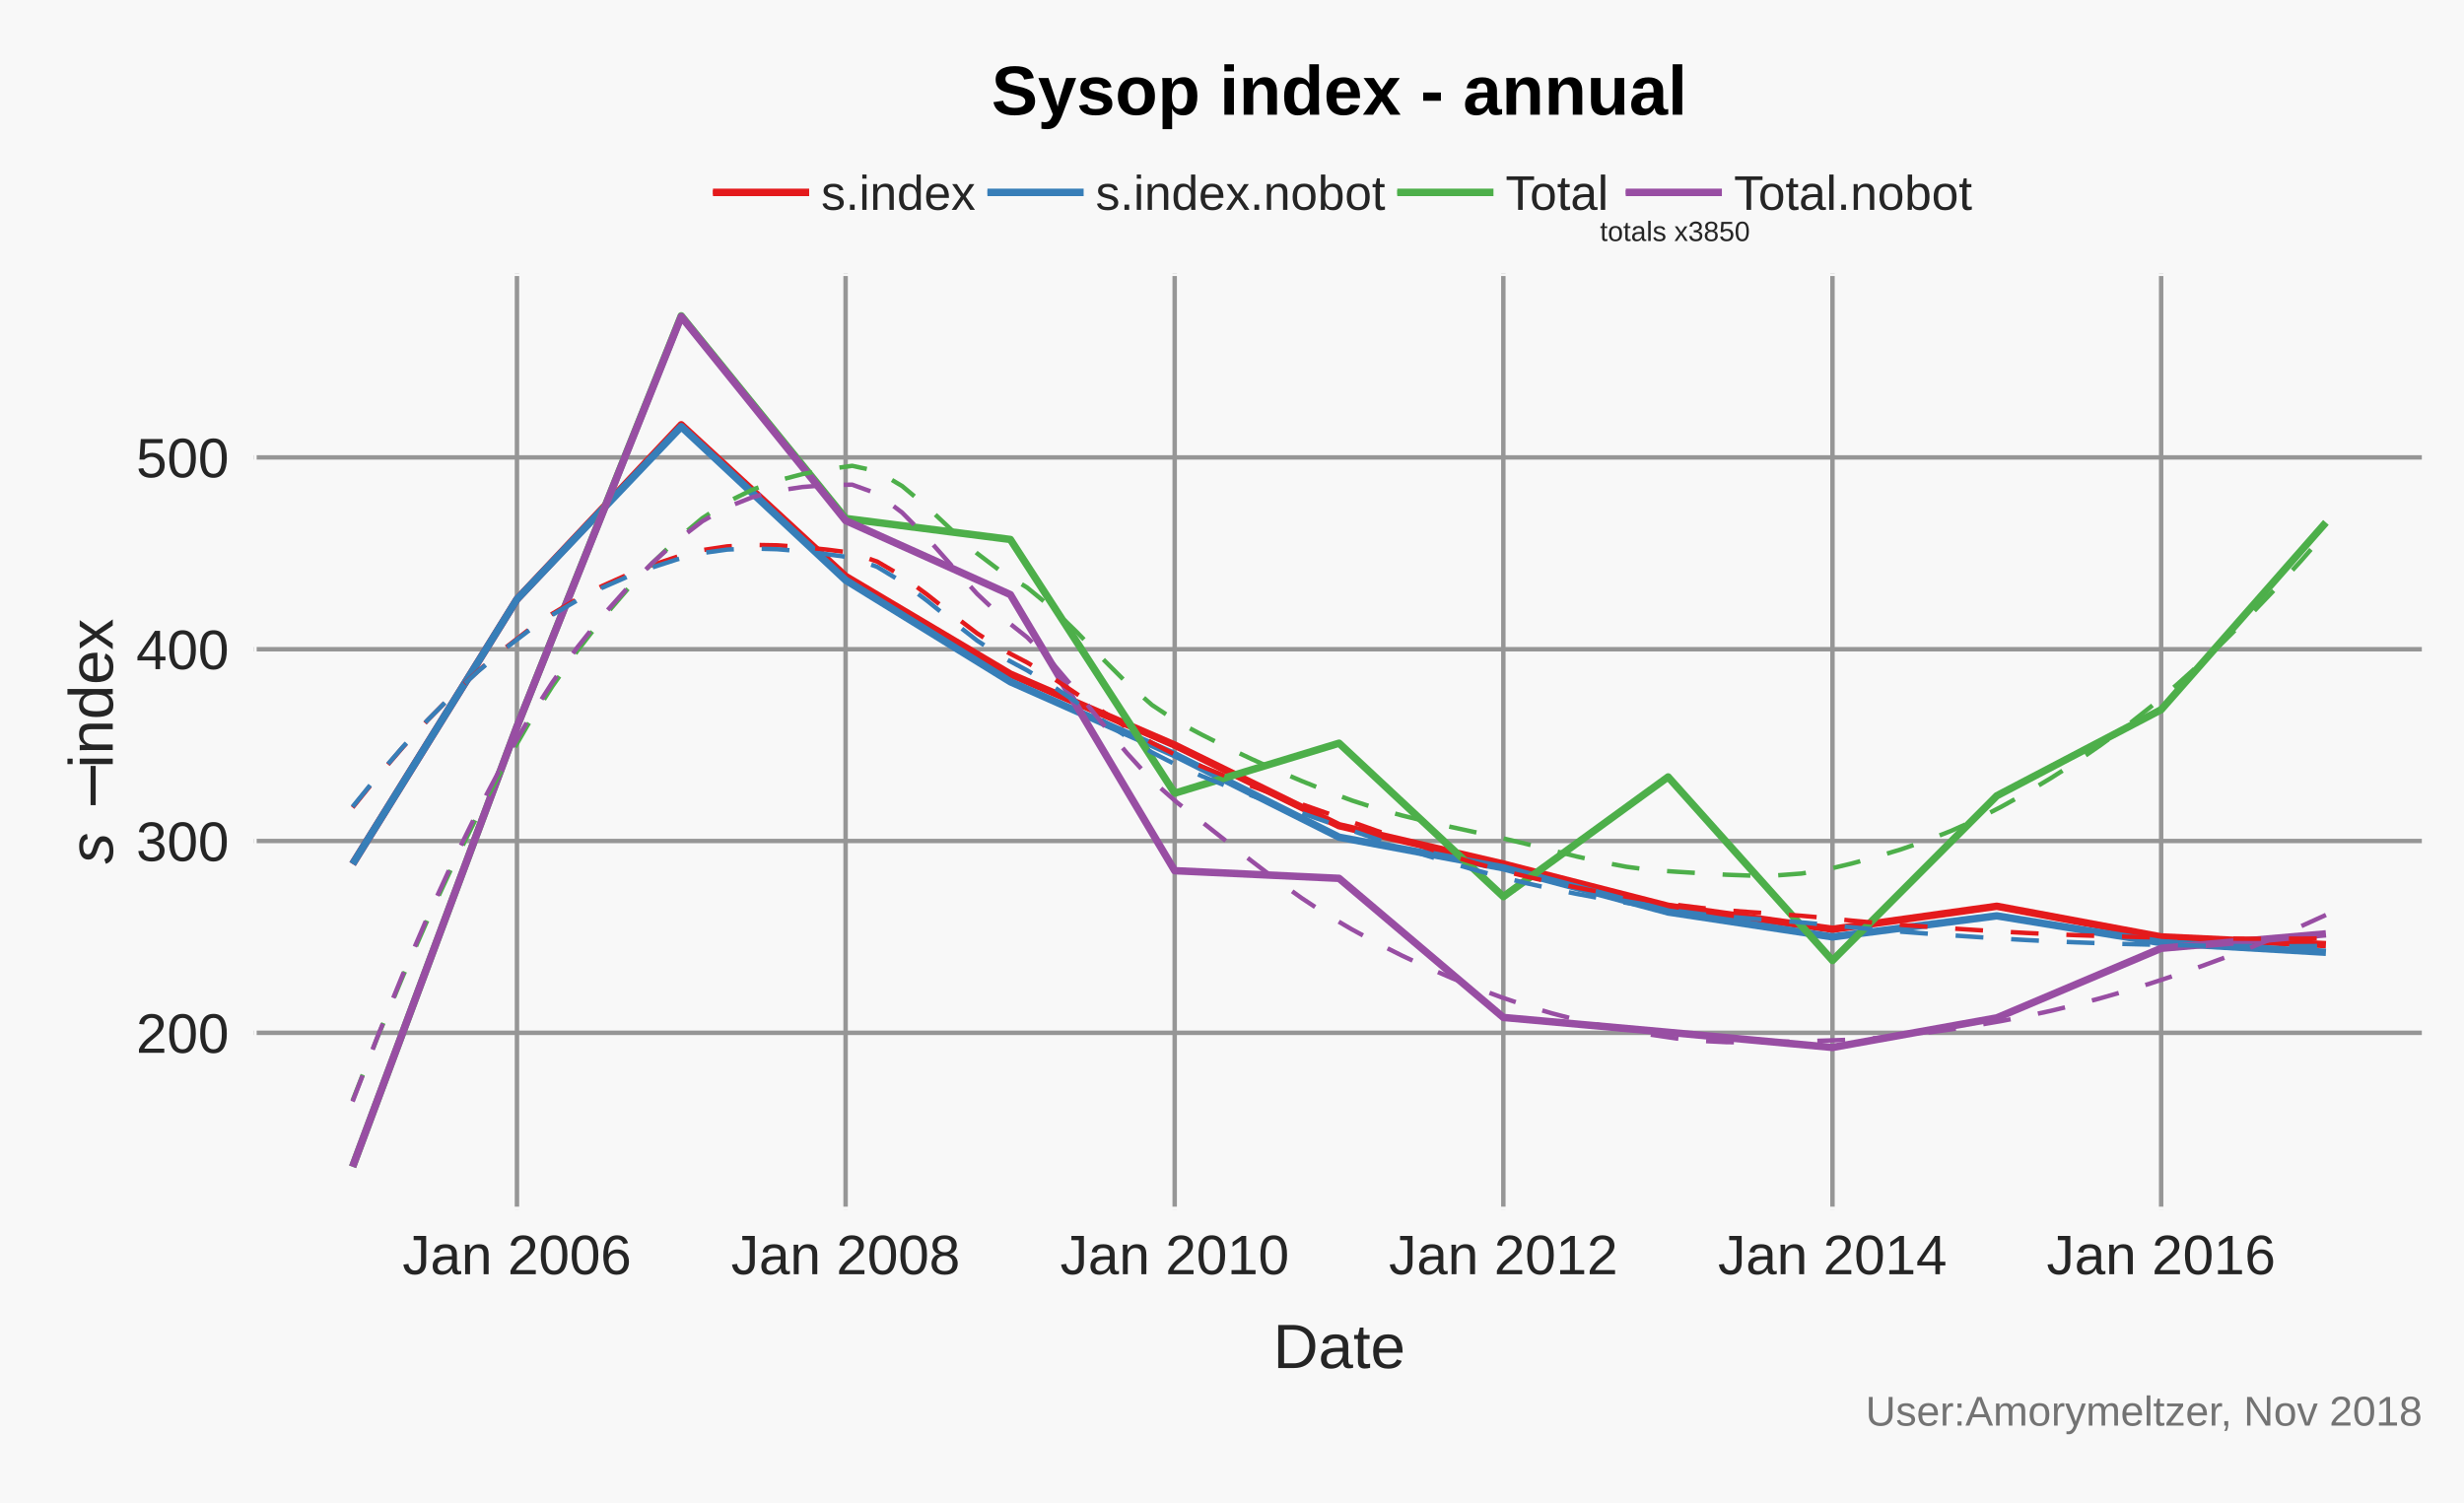
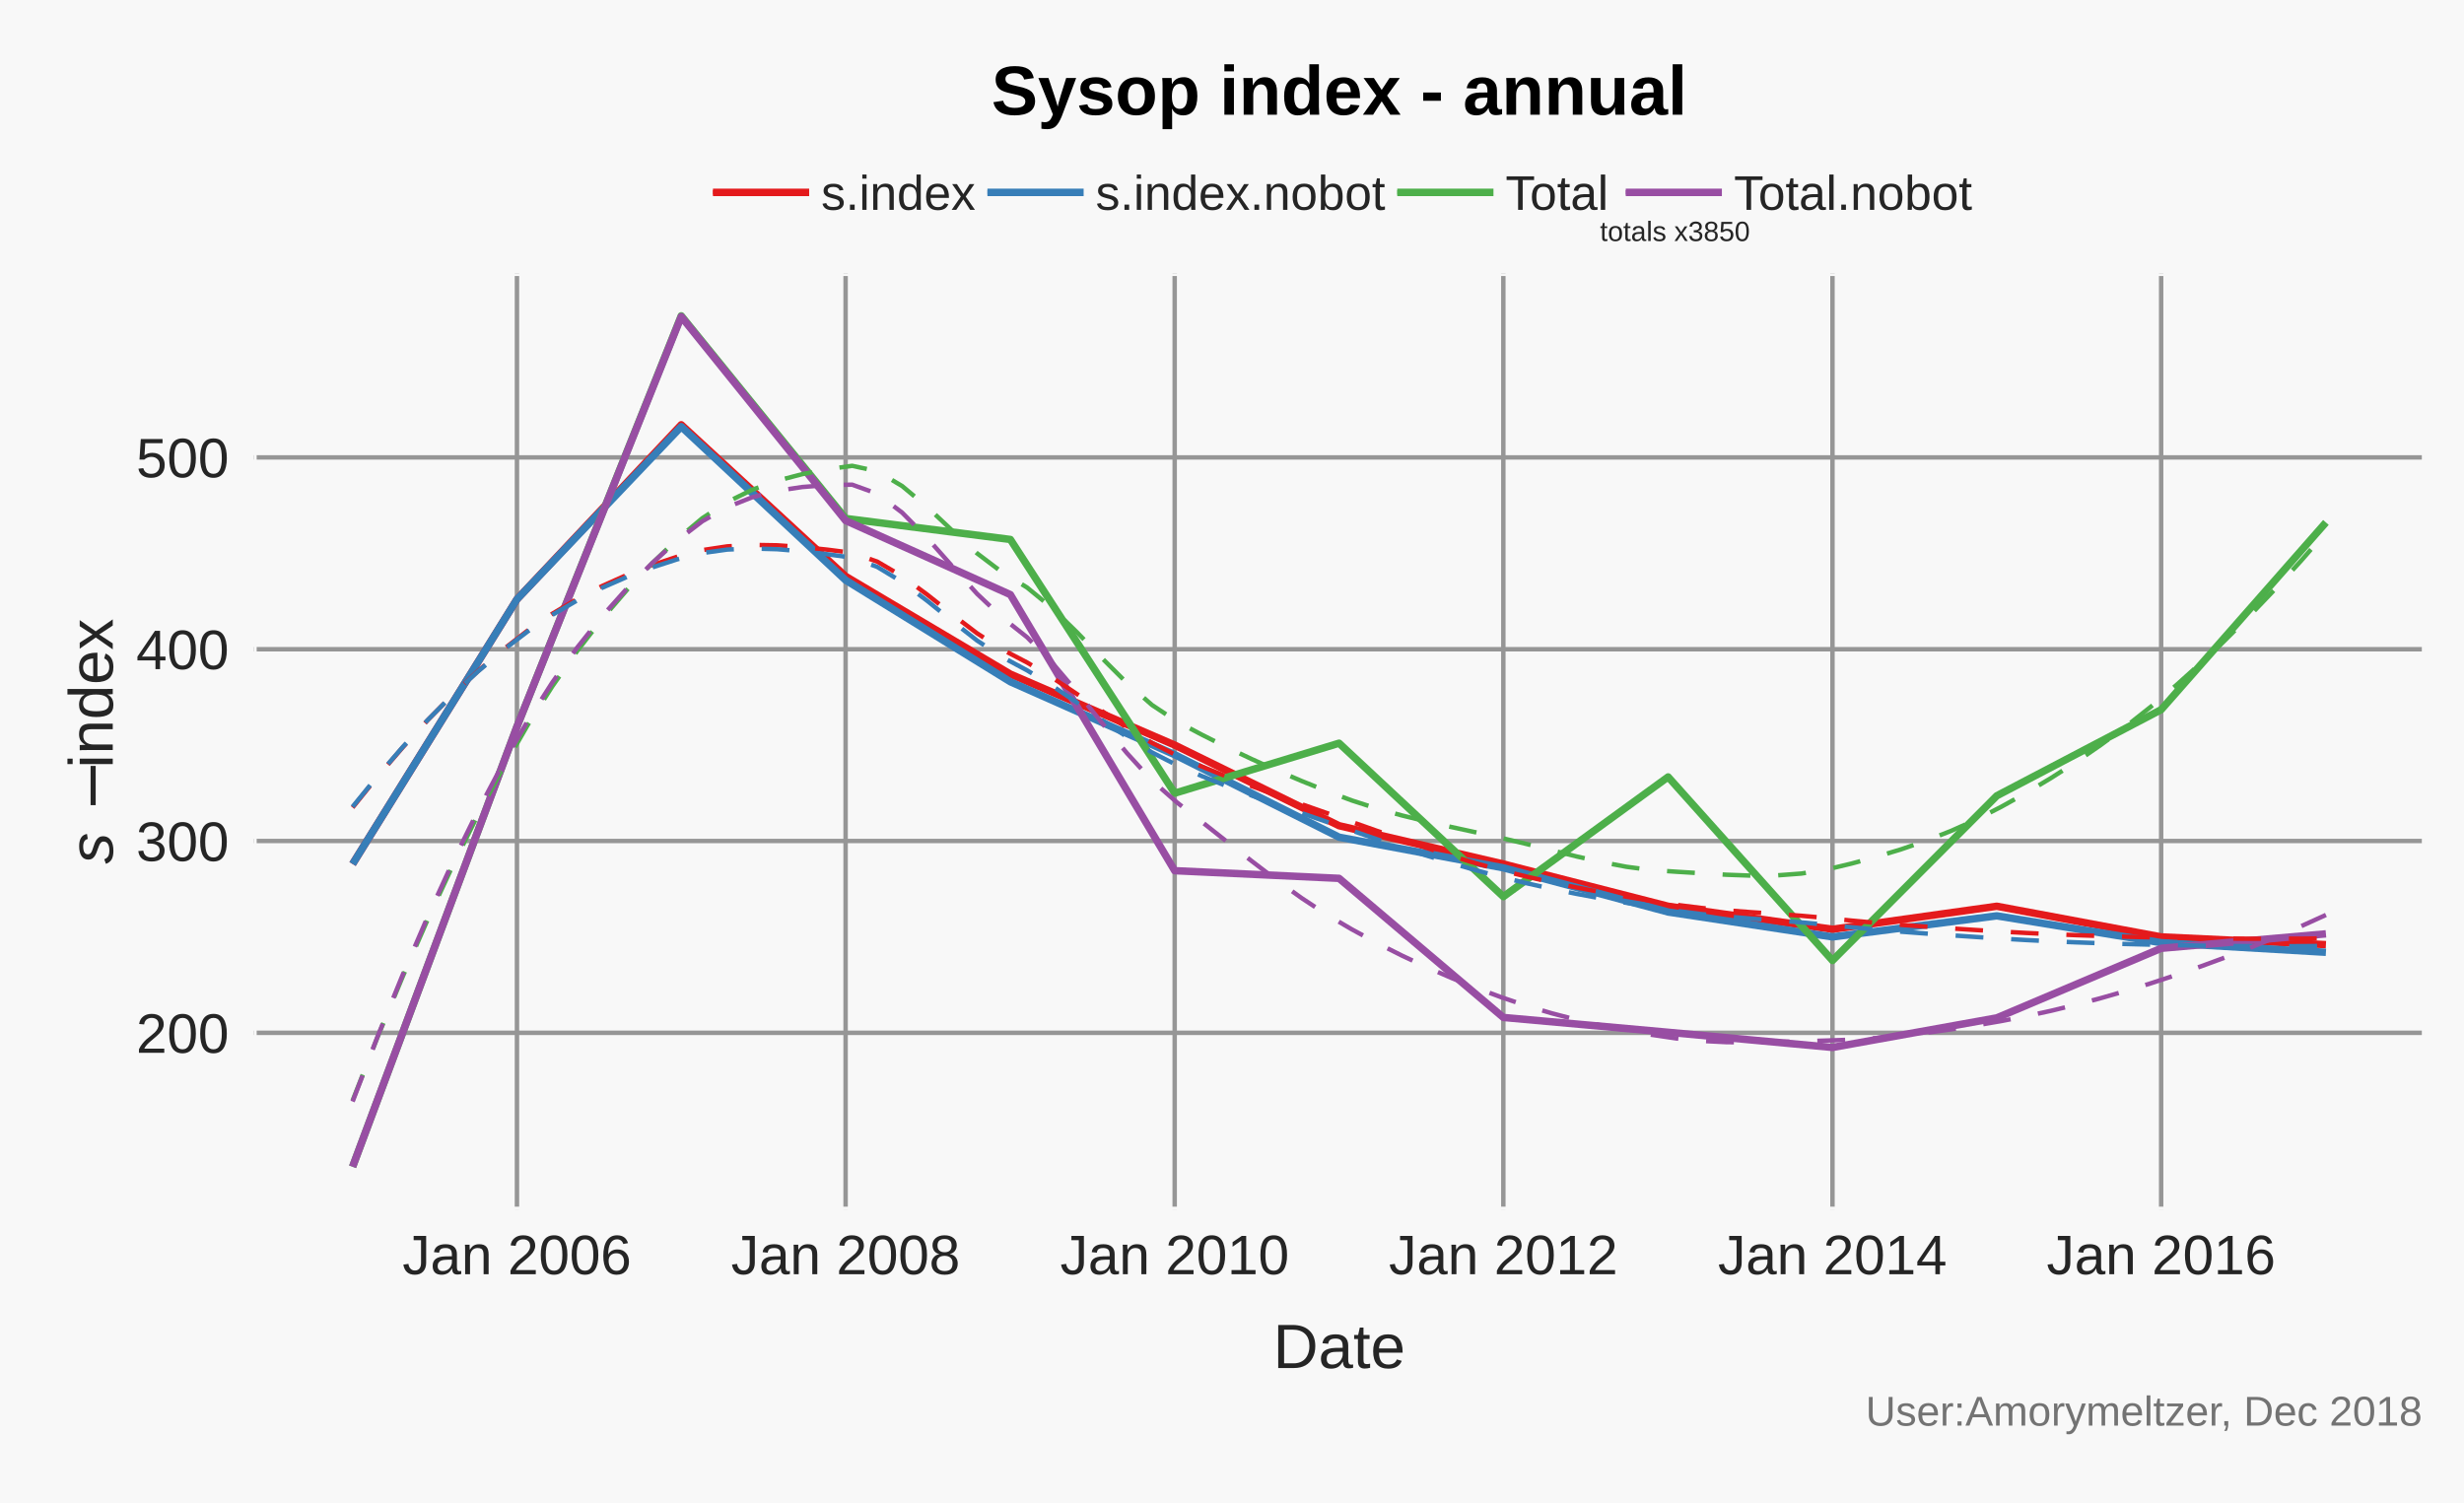
<svg xmlns="http://www.w3.org/2000/svg" viewBox="0 0 354.24 216.00">
  <defs>
    <style type="text/css">
    line, polyline, path, rect, circle {
      fill: none;
      stroke: #000000;
      stroke-linecap: round;
      stroke-linejoin: round;
      stroke-miterlimit: 10.00;
    }
  </style>
  </defs>
  <rect width="100%" height="100%" style="stroke: none; fill: #FFFFFF;" />
  <rect x="0.00" y="0.00" width="354.24" height="216.00" style="stroke-width: 0.78; stroke: #F8F8F8; fill: #F8F8F8;" />
  <defs>
    <clipPath id="cpMzYuNTA4OHwzNDguNTcxfDE3My44Njl8MzkuMjkwNg==">
      <rect x="36.51" y="39.29" width="312.06" height="134.58" />
    </clipPath>
  </defs>
  <rect x="36.51" y="39.29" width="312.06" height="134.58" style="stroke-width: 0.78; stroke: #F8F8F8; fill: #F8F8F8;" clip-path="url(#cpMzYuNTA4OHwzNDguNTcxfDE3My44Njl8MzkuMjkwNg==)" />
  <polyline points="36.51,148.49 348.57,148.49 " style="stroke-width: 0.64; stroke: #969696; stroke-linecap: butt;" clip-path="url(#cpMzYuNTA4OHwzNDguNTcxfDE3My44Njl8MzkuMjkwNg==)" />
  <polyline points="36.51,120.91 348.57,120.91 " style="stroke-width: 0.64; stroke: #969696; stroke-linecap: butt;" clip-path="url(#cpMzYuNTA4OHwzNDguNTcxfDE3My44Njl8MzkuMjkwNg==)" />
  <polyline points="36.51,93.34 348.57,93.34 " style="stroke-width: 0.64; stroke: #969696; stroke-linecap: butt;" clip-path="url(#cpMzYuNTA4OHwzNDguNTcxfDE3My44Njl8MzkuMjkwNg==)" />
  <polyline points="36.51,65.76 348.57,65.76 " style="stroke-width: 0.64; stroke: #969696; stroke-linecap: butt;" clip-path="url(#cpMzYuNTA4OHwzNDguNTcxfDE3My44Njl8MzkuMjkwNg==)" />
  <polyline points="74.32,173.87 74.32,39.29 " style="stroke-width: 0.64; stroke: #969696; stroke-linecap: butt;" clip-path="url(#cpMzYuNTA4OHwzNDguNTcxfDE3My44Njl8MzkuMjkwNg==)" />
  <polyline points="121.57,173.87 121.57,39.29 " style="stroke-width: 0.64; stroke: #969696; stroke-linecap: butt;" clip-path="url(#cpMzYuNTA4OHwzNDguNTcxfDE3My44Njl8MzkuMjkwNg==)" />
  <polyline points="168.88,173.87 168.88,39.29 " style="stroke-width: 0.64; stroke: #969696; stroke-linecap: butt;" clip-path="url(#cpMzYuNTA4OHwzNDguNTcxfDE3My44Njl8MzkuMjkwNg==)" />
  <polyline points="216.13,173.87 216.13,39.29 " style="stroke-width: 0.64; stroke: #969696; stroke-linecap: butt;" clip-path="url(#cpMzYuNTA4OHwzNDguNTcxfDE3My44Njl8MzkuMjkwNg==)" />
  <polyline points="263.45,173.87 263.45,39.29 " style="stroke-width: 0.64; stroke: #969696; stroke-linecap: butt;" clip-path="url(#cpMzYuNTA4OHwzNDguNTcxfDE3My44Njl8MzkuMjkwNg==)" />
  <polyline points="310.70,173.87 310.70,39.29 " style="stroke-width: 0.64; stroke: #969696; stroke-linecap: butt;" clip-path="url(#cpMzYuNTA4OHwzNDguNTcxfDE3My44Njl8MzkuMjkwNg==)" />
  <polyline points="50.69,124.22 74.32,86.16 97.94,61.07 121.57,82.86 145.26,96.92 168.88,107.12 192.51,118.71 216.13,124.22 239.82,130.29 263.45,133.60 287.07,130.29 310.70,134.70 334.39,135.81 " style="stroke-width: 1.07; stroke: #E41A1C; stroke-linecap: butt;" clip-path="url(#cpMzYuNTA4OHwzNDguNTcxfDE3My44Njl8MzkuMjkwNg==)" />
  <polyline points="50.69,124.22 74.32,86.16 97.94,61.34 121.57,83.41 145.26,98.02 168.88,108.50 192.51,120.36 216.13,124.77 239.82,131.12 263.45,134.70 287.07,131.67 310.70,135.53 334.39,136.91 " style="stroke-width: 1.07; stroke: #377EB8; stroke-linecap: butt;" clip-path="url(#cpMzYuNTA4OHwzNDguNTcxfDE3My44Njl8MzkuMjkwNg==)" />
  <polyline points="50.69,167.75 74.32,104.47 97.94,45.41 121.57,74.54 145.26,77.56 168.88,114.04 192.51,106.85 216.13,128.91 239.82,111.70 263.45,138.09 287.07,114.41 310.70,102.03 334.39,75.11 " style="stroke-width: 1.07; stroke: #4DAF4A; stroke-linecap: butt;" clip-path="url(#cpMzYuNTA4OHwzNDguNTcxfDE3My44Njl8MzkuMjkwNg==)" />
  <polyline points="50.69,167.75 74.32,104.47 97.94,45.52 121.57,74.84 145.26,85.49 168.88,125.18 192.51,126.28 216.13,146.28 239.82,148.41 263.45,150.59 287.07,146.34 310.70,136.34 334.39,134.26 " style="stroke-width: 1.07; stroke: #984EA3; stroke-linecap: butt;" clip-path="url(#cpMzYuNTA4OHwzNDguNTcxfDE3My44Njl8MzkuMjkwNg==)" />
  <polyline points="50.69,116.10 54.28,111.65 57.88,107.47 61.47,103.55 65.06,99.90 68.65,96.53 72.24,93.46 75.83,90.68 79.42,88.23 83.01,86.09 86.60,84.24 90.19,82.63 93.79,81.24 97.38,80.03 100.97,79.09 104.56,78.55 108.15,78.34 111.74,78.40 115.33,78.65 118.92,79.02 122.51,79.48 126.11,80.74 129.70,82.84 133.29,85.48 136.88,88.32 140.47,91.05 144.06,93.37 147.65,95.24 151.24,97.40 154.83,99.78 158.42,102.23 162.02,104.62 165.61,106.80 169.20,108.63 172.79,110.20 176.38,111.66 179.97,113.03 183.56,114.35 187.15,115.63 190.74,116.89 194.34,118.17 197.93,119.44 201.52,120.69 205.11,121.91 208.70,123.06 212.29,124.15 215.88,125.14 219.47,126.03 223.06,126.85 226.65,127.59 230.25,128.28 233.84,128.92 237.43,129.52 241.02,130.09 244.61,130.54 248.20,130.88 251.79,131.15 255.38,131.39 258.97,131.66 262.57,131.98 266.16,132.35 269.75,132.68 273.34,132.97 276.93,133.23 280.52,133.48 284.11,133.71 287.70,133.93 291.29,134.13 294.88,134.30 298.48,134.45 302.07,134.57 305.66,134.67 309.25,134.76 312.84,134.84 316.43,134.89 320.02,134.94 323.61,134.96 327.20,134.96 330.80,134.95 334.39,134.91 " style="stroke-width: 0.64; stroke: #E41A1C; stroke-dasharray: 4.00,4.00; stroke-linecap: butt;" clip-path="url(#cpMzYuNTA4OHwzNDguNTcxfDE3My44Njl8MzkuMjkwNg==)" />
  <polyline points="50.69,115.99 54.28,111.58 57.88,107.42 61.47,103.53 65.06,99.92 68.65,96.59 72.24,93.54 75.83,90.80 79.42,88.39 83.01,86.30 86.60,84.49 90.19,82.92 93.79,81.57 97.38,80.41 100.97,79.51 104.56,79.01 108.15,78.86 111.74,78.96 115.33,79.26 118.92,79.68 122.51,80.18 126.11,81.50 129.70,83.67 133.29,86.37 136.88,89.28 140.47,92.09 144.06,94.45 147.65,96.37 151.24,98.58 154.83,101.01 158.42,103.52 162.02,105.95 165.61,108.17 169.20,110.01 172.79,111.58 176.38,113.03 179.97,114.38 183.56,115.66 187.15,116.91 190.74,118.16 194.34,119.41 197.93,120.65 201.52,121.85 205.11,123.01 208.70,124.11 212.29,125.14 215.88,126.10 219.47,126.98 223.06,127.78 226.65,128.51 230.25,129.18 233.84,129.80 237.43,130.40 241.02,130.96 244.61,131.42 248.20,131.77 251.79,132.07 255.38,132.33 258.97,132.61 262.57,132.94 266.16,133.31 269.75,133.65 273.34,133.95 276.93,134.22 280.52,134.47 284.11,134.71 287.70,134.94 291.29,135.15 294.88,135.33 298.48,135.48 302.07,135.61 305.66,135.72 309.25,135.81 312.84,135.89 316.43,135.96 320.02,136.01 323.61,136.03 327.20,136.04 330.80,136.03 334.39,136.00 " style="stroke-width: 0.64; stroke: #377EB8; stroke-dasharray: 4.00,4.00; stroke-linecap: butt;" clip-path="url(#cpMzYuNTA4OHwzNDguNTcxfDE3My44Njl8MzkuMjkwNg==)" />
  <polyline points="50.69,158.23 54.28,149.10 57.88,140.44 61.47,132.23 65.06,124.50 68.65,117.26 72.24,110.52 75.83,104.30 79.42,98.65 83.01,93.55 86.60,88.93 90.19,84.75 93.79,80.95 97.38,77.50 100.97,74.50 104.56,72.17 108.15,70.41 111.74,69.11 115.33,68.17 118.92,67.47 122.51,66.97 126.11,67.75 129.70,69.88 133.29,72.88 136.88,76.26 140.47,79.55 144.06,82.27 147.65,84.46 151.24,87.40 154.83,90.90 158.42,94.61 162.02,98.20 165.61,101.35 169.20,103.73 172.79,105.63 176.38,107.44 179.97,109.14 183.56,110.76 187.15,112.29 190.74,113.73 194.34,115.08 197.93,116.24 201.52,117.23 205.11,118.11 208.70,118.91 212.29,119.69 215.88,120.48 219.47,121.34 223.06,122.24 226.65,123.13 230.25,123.94 233.84,124.62 237.43,125.09 241.02,125.33 244.61,125.55 248.20,125.76 251.79,125.89 255.38,125.86 258.97,125.59 262.57,125.02 266.16,124.16 269.75,123.19 273.34,122.10 276.93,120.86 280.52,119.45 284.11,117.84 287.70,116.00 291.29,114.00 294.88,111.85 298.48,109.55 302.07,107.07 305.66,104.42 309.25,101.58 312.84,98.54 316.43,95.31 320.02,91.91 323.61,88.33 327.20,84.57 330.80,80.64 334.39,76.53 " style="stroke-width: 0.64; stroke: #4DAF4A; stroke-dasharray: 4.00,4.00; stroke-linecap: butt;" clip-path="url(#cpMzYuNTA4OHwzNDguNTcxfDE3My44Njl8MzkuMjkwNg==)" />
  <polyline points="50.69,158.37 54.28,149.03 57.88,140.18 61.47,131.84 65.06,124.00 68.65,116.69 72.24,109.91 75.83,103.70 79.42,98.09 83.01,93.06 86.60,88.56 90.19,84.54 93.79,80.93 97.38,77.69 100.97,74.94 104.56,72.91 108.15,71.49 111.74,70.56 115.33,70.02 118.92,69.74 122.51,69.68 126.11,70.98 129.70,73.70 133.29,77.34 136.88,81.39 140.47,85.37 144.06,88.76 147.65,91.61 151.24,95.25 154.83,99.47 158.42,103.93 162.02,108.28 165.61,112.21 169.20,115.36 172.79,118.16 176.38,121.00 179.97,123.81 183.56,126.55 187.15,129.13 190.74,131.50 194.34,133.61 197.93,135.56 201.52,137.37 205.11,139.05 208.70,140.61 212.29,142.05 215.88,143.39 219.47,144.60 223.06,145.67 226.65,146.61 230.25,147.43 233.84,148.15 237.43,148.77 241.02,149.30 244.61,149.65 248.20,149.83 251.79,149.86 255.38,149.81 258.97,149.71 262.57,149.60 266.16,149.48 269.75,149.25 273.34,148.92 276.93,148.49 280.52,147.99 284.11,147.42 287.70,146.80 291.29,146.10 294.88,145.32 298.48,144.44 302.07,143.49 305.66,142.46 309.25,141.36 312.84,140.18 316.43,138.93 320.02,137.61 323.61,136.21 327.20,134.73 330.80,133.17 334.39,131.54 " style="stroke-width: 0.64; stroke: #984EA3; stroke-dasharray: 4.00,4.00; stroke-linecap: butt;" clip-path="url(#cpMzYuNTA4OHwzNDguNTcxfDE3My44Njl8MzkuMjkwNg==)" />
  <rect x="36.51" y="39.29" width="312.06" height="134.58" style="stroke-width: 0.78; stroke: #F8F8F8;" clip-path="url(#cpMzYuNTA4OHwzNDguNTcxfDE3My44Njl8MzkuMjkwNg==)" />
  <defs>
    <clipPath id="cpMHwzNTQuMjR8MjE2fDA=">
      <rect x="0.00" y="0.00" width="354.24" height="216.00" />
    </clipPath>
  </defs>
  <g clip-path="url(#cpMHwzNTQuMjR8MjE2fDA=)">
    <text x="19.57" y="151.36" style="font-size: 8.00px; fill: #252525; font-family: Arial;" textLength="13.35px" lengthAdjust="spacingAndGlyphs">200</text>
  </g>
  <g clip-path="url(#cpMHwzNTQuMjR8MjE2fDA=)">
    <text x="19.57" y="123.78" style="font-size: 8.00px; fill: #252525; font-family: Arial;" textLength="13.35px" lengthAdjust="spacingAndGlyphs">300</text>
  </g>
  <g clip-path="url(#cpMHwzNTQuMjR8MjE2fDA=)">
    <text x="19.57" y="96.20" style="font-size: 8.00px; fill: #252525; font-family: Arial;" textLength="13.35px" lengthAdjust="spacingAndGlyphs">400</text>
  </g>
  <g clip-path="url(#cpMHwzNTQuMjR8MjE2fDA=)">
    <text x="19.57" y="68.62" style="font-size: 8.00px; fill: #252525; font-family: Arial;" textLength="13.35px" lengthAdjust="spacingAndGlyphs">500</text>
  </g>
  <g clip-path="url(#cpMHwzNTQuMjR8MjE2fDA=)">
    <text x="57.86" y="183.19" style="font-size: 8.00px; fill: #252525; font-family: Arial;" textLength="32.92px" lengthAdjust="spacingAndGlyphs">Jan 2006</text>
  </g>
  <g clip-path="url(#cpMHwzNTQuMjR8MjE2fDA=)">
    <text x="105.11" y="183.19" style="font-size: 8.00px; fill: #252525; font-family: Arial;" textLength="32.92px" lengthAdjust="spacingAndGlyphs">Jan 2008</text>
  </g>
  <g clip-path="url(#cpMHwzNTQuMjR8MjE2fDA=)">
    <text x="152.42" y="183.19" style="font-size: 8.00px; fill: #252525; font-family: Arial;" textLength="32.92px" lengthAdjust="spacingAndGlyphs">Jan 2010</text>
  </g>
  <g clip-path="url(#cpMHwzNTQuMjR8MjE2fDA=)">
    <text x="199.67" y="183.19" style="font-size: 8.00px; fill: #252525; font-family: Arial;" textLength="32.92px" lengthAdjust="spacingAndGlyphs">Jan 2012</text>
  </g>
  <g clip-path="url(#cpMHwzNTQuMjR8MjE2fDA=)">
    <text x="246.99" y="183.19" style="font-size: 8.00px; fill: #252525; font-family: Arial;" textLength="32.92px" lengthAdjust="spacingAndGlyphs">Jan 2014</text>
  </g>
  <g clip-path="url(#cpMHwzNTQuMjR8MjE2fDA=)">
    <text x="294.24" y="183.19" style="font-size: 8.00px; fill: #252525; font-family: Arial;" textLength="32.92px" lengthAdjust="spacingAndGlyphs">Jan 2016</text>
  </g>
  <g clip-path="url(#cpMHwzNTQuMjR8MjE2fDA=)">
    <text x="183.03" y="196.68" style="font-size: 9.00px; fill: #252525; font-family: Arial;" textLength="19.01px" lengthAdjust="spacingAndGlyphs">Date</text>
  </g>
  <g clip-path="url(#cpMHwzNTQuMjR8MjE2fDA=)">
    <text transform="translate(16.21,124.21) rotate(-90)" style="font-size: 9.00px; font-style: italic; fill: #252525; font-family: Arial;" textLength="4.50px" lengthAdjust="spacingAndGlyphs">s</text>
  </g>
  <g clip-path="url(#cpMHwzNTQuMjR8MjE2fDA=)">
    <text transform="translate(16.21,119.71) rotate(-90)" style="font-size: 9.00px; fill: #252525; font-family: Symbol;" textLength="3.00px" lengthAdjust="spacingAndGlyphs"> </text>
  </g>
  <g clip-path="url(#cpMHwzNTQuMjR8MjE2fDA=)">
    <text transform="translate(16.21,116.71) rotate(-90)" style="font-size: 9.00px; fill: #252525; font-family: Symbol;" textLength="5.00px" lengthAdjust="spacingAndGlyphs">−</text>
  </g>
  <g clip-path="url(#cpMHwzNTQuMjR8MjE2fDA=)">
    <text transform="translate(16.21,110.46) rotate(-90)" style="font-size: 9.00px; fill: #252525; font-family: Arial;" textLength="2.00px" lengthAdjust="spacingAndGlyphs">i</text>
  </g>
  <g clip-path="url(#cpMHwzNTQuMjR8MjE2fDA=)">
    <text transform="translate(16.21,108.46) rotate(-90)" style="font-size: 9.00px; fill: #252525; font-family: Arial;" textLength="5.01px" lengthAdjust="spacingAndGlyphs">n</text>
  </g>
  <g clip-path="url(#cpMHwzNTQuMjR8MjE2fDA=)">
    <text transform="translate(16.21,103.46) rotate(-90)" style="font-size: 9.00px; fill: #252525; font-family: Arial;" textLength="5.01px" lengthAdjust="spacingAndGlyphs">d</text>
  </g>
  <g clip-path="url(#cpMHwzNTQuMjR8MjE2fDA=)">
    <text transform="translate(16.21,98.45) rotate(-90)" style="font-size: 9.00px; fill: #252525; font-family: Arial;" textLength="5.01px" lengthAdjust="spacingAndGlyphs">e</text>
  </g>
  <g clip-path="url(#cpMHwzNTQuMjR8MjE2fDA=)">
    <text transform="translate(16.21,93.45) rotate(-90)" style="font-size: 9.00px; fill: #252525; font-family: Arial;" textLength="4.50px" lengthAdjust="spacingAndGlyphs">x</text>
  </g>
  <rect x="100.78" y="24.00" width="183.53" height="7.32" style="stroke-width: 0.78; stroke: none; fill: #F8F8F8;" clip-path="url(#cpMHwzNTQuMjR8MjE2fDA=)" />
  <rect x="100.78" y="19.02" width="17.28" height="17.28" style="stroke-width: 0.78; stroke: none; fill: #F8F8F8;" clip-path="url(#cpMHwzNTQuMjR8MjE2fDA=)" />
  <line x1="102.50" y1="27.66" x2="116.33" y2="27.66" style="stroke-width: 1.07; stroke: #E41A1C; stroke-linecap: butt;" clip-path="url(#cpMHwzNTQuMjR8MjE2fDA=)" />
  <line x1="102.50" y1="27.66" x2="116.33" y2="27.66" style="stroke-width: 0.64; stroke: #E41A1C; stroke-dasharray: 4.00,4.00; stroke-linecap: butt;" clip-path="url(#cpMHwzNTQuMjR8MjE2fDA=)" />
  <rect x="140.24" y="19.02" width="17.28" height="17.28" style="stroke-width: 0.78; stroke: none; fill: #F8F8F8;" clip-path="url(#cpMHwzNTQuMjR8MjE2fDA=)" />
  <line x1="141.96" y1="27.66" x2="155.79" y2="27.66" style="stroke-width: 1.07; stroke: #377EB8; stroke-linecap: butt;" clip-path="url(#cpMHwzNTQuMjR8MjE2fDA=)" />
  <line x1="141.96" y1="27.66" x2="155.79" y2="27.66" style="stroke-width: 0.64; stroke: #377EB8; stroke-dasharray: 4.00,4.00; stroke-linecap: butt;" clip-path="url(#cpMHwzNTQuMjR8MjE2fDA=)" />
  <rect x="199.16" y="19.02" width="17.28" height="17.28" style="stroke-width: 0.78; stroke: none; fill: #F8F8F8;" clip-path="url(#cpMHwzNTQuMjR8MjE2fDA=)" />
  <line x1="200.88" y1="27.66" x2="214.71" y2="27.66" style="stroke-width: 1.07; stroke: #4DAF4A; stroke-linecap: butt;" clip-path="url(#cpMHwzNTQuMjR8MjE2fDA=)" />
  <line x1="200.88" y1="27.66" x2="214.71" y2="27.66" style="stroke-width: 0.64; stroke: #4DAF4A; stroke-dasharray: 4.00,4.00; stroke-linecap: butt;" clip-path="url(#cpMHwzNTQuMjR8MjE2fDA=)" />
  <rect x="232.00" y="19.02" width="17.28" height="17.28" style="stroke-width: 0.78; stroke: none; fill: #F8F8F8;" clip-path="url(#cpMHwzNTQuMjR8MjE2fDA=)" />
  <line x1="233.73" y1="27.66" x2="247.55" y2="27.66" style="stroke-width: 1.07; stroke: #984EA3; stroke-linecap: butt;" clip-path="url(#cpMHwzNTQuMjR8MjE2fDA=)" />
  <line x1="233.73" y1="27.66" x2="247.55" y2="27.66" style="stroke-width: 0.64; stroke: #984EA3; stroke-dasharray: 4.00,4.00; stroke-linecap: butt;" clip-path="url(#cpMHwzNTQuMjR8MjE2fDA=)" />
  <g clip-path="url(#cpMHwzNTQuMjR8MjE2fDA=)">
    <text x="118.06" y="30.17" style="font-size: 7.00px; fill: #252525; font-family: Arial;" textLength="22.18px" lengthAdjust="spacingAndGlyphs">s.index</text>
  </g>
  <g clip-path="url(#cpMHwzNTQuMjR8MjE2fDA=)">
    <text x="157.52" y="30.17" style="font-size: 7.00px; fill: #252525; font-family: Arial;" textLength="41.64px" lengthAdjust="spacingAndGlyphs">s.index.nobot</text>
  </g>
  <g clip-path="url(#cpMHwzNTQuMjR8MjE2fDA=)">
    <text x="216.44" y="30.17" style="font-size: 7.00px; fill: #252525; font-family: Arial;" textLength="15.56px" lengthAdjust="spacingAndGlyphs">Total</text>
  </g>
  <g clip-path="url(#cpMHwzNTQuMjR8MjE2fDA=)">
    <text x="249.28" y="30.17" style="font-size: 7.00px; fill: #252525; font-family: Arial;" textLength="35.02px" lengthAdjust="spacingAndGlyphs">Total.nobot</text>
  </g>
  <g clip-path="url(#cpMHwzNTQuMjR8MjE2fDA=)">
    <text x="142.53" y="16.49" style="font-size: 10.00px; font-weight: bold; font-family: Arial;" textLength="100.02px" lengthAdjust="spacingAndGlyphs">Sysop index - annual</text>
  </g>
  <g clip-path="url(#cpMHwzNTQuMjR8MjE2fDA=)">
-     <text x="268.21" y="204.96" style="font-size: 6.00px; fill: #737373; font-family: Arial;" textLength="80.36px" lengthAdjust="spacingAndGlyphs">User:Amorymeltzer, Nov 2018</text>
+     <text x="268.21" y="204.96" style="font-size: 6.00px; fill: #737373; font-family: Arial;" textLength="80.36px" lengthAdjust="spacingAndGlyphs">User:Amorymeltzer, Dec 2018</text>
  </g>
  <g clip-path="url(#cpMHwzNTQuMjR8MjE2fDA=)">
    <text x="230.02" y="34.65" style="font-size: 4.00px; fill: #252525; font-family: Arial;" textLength="21.57px" lengthAdjust="spacingAndGlyphs">totals x3850</text>
  </g>
</svg>
